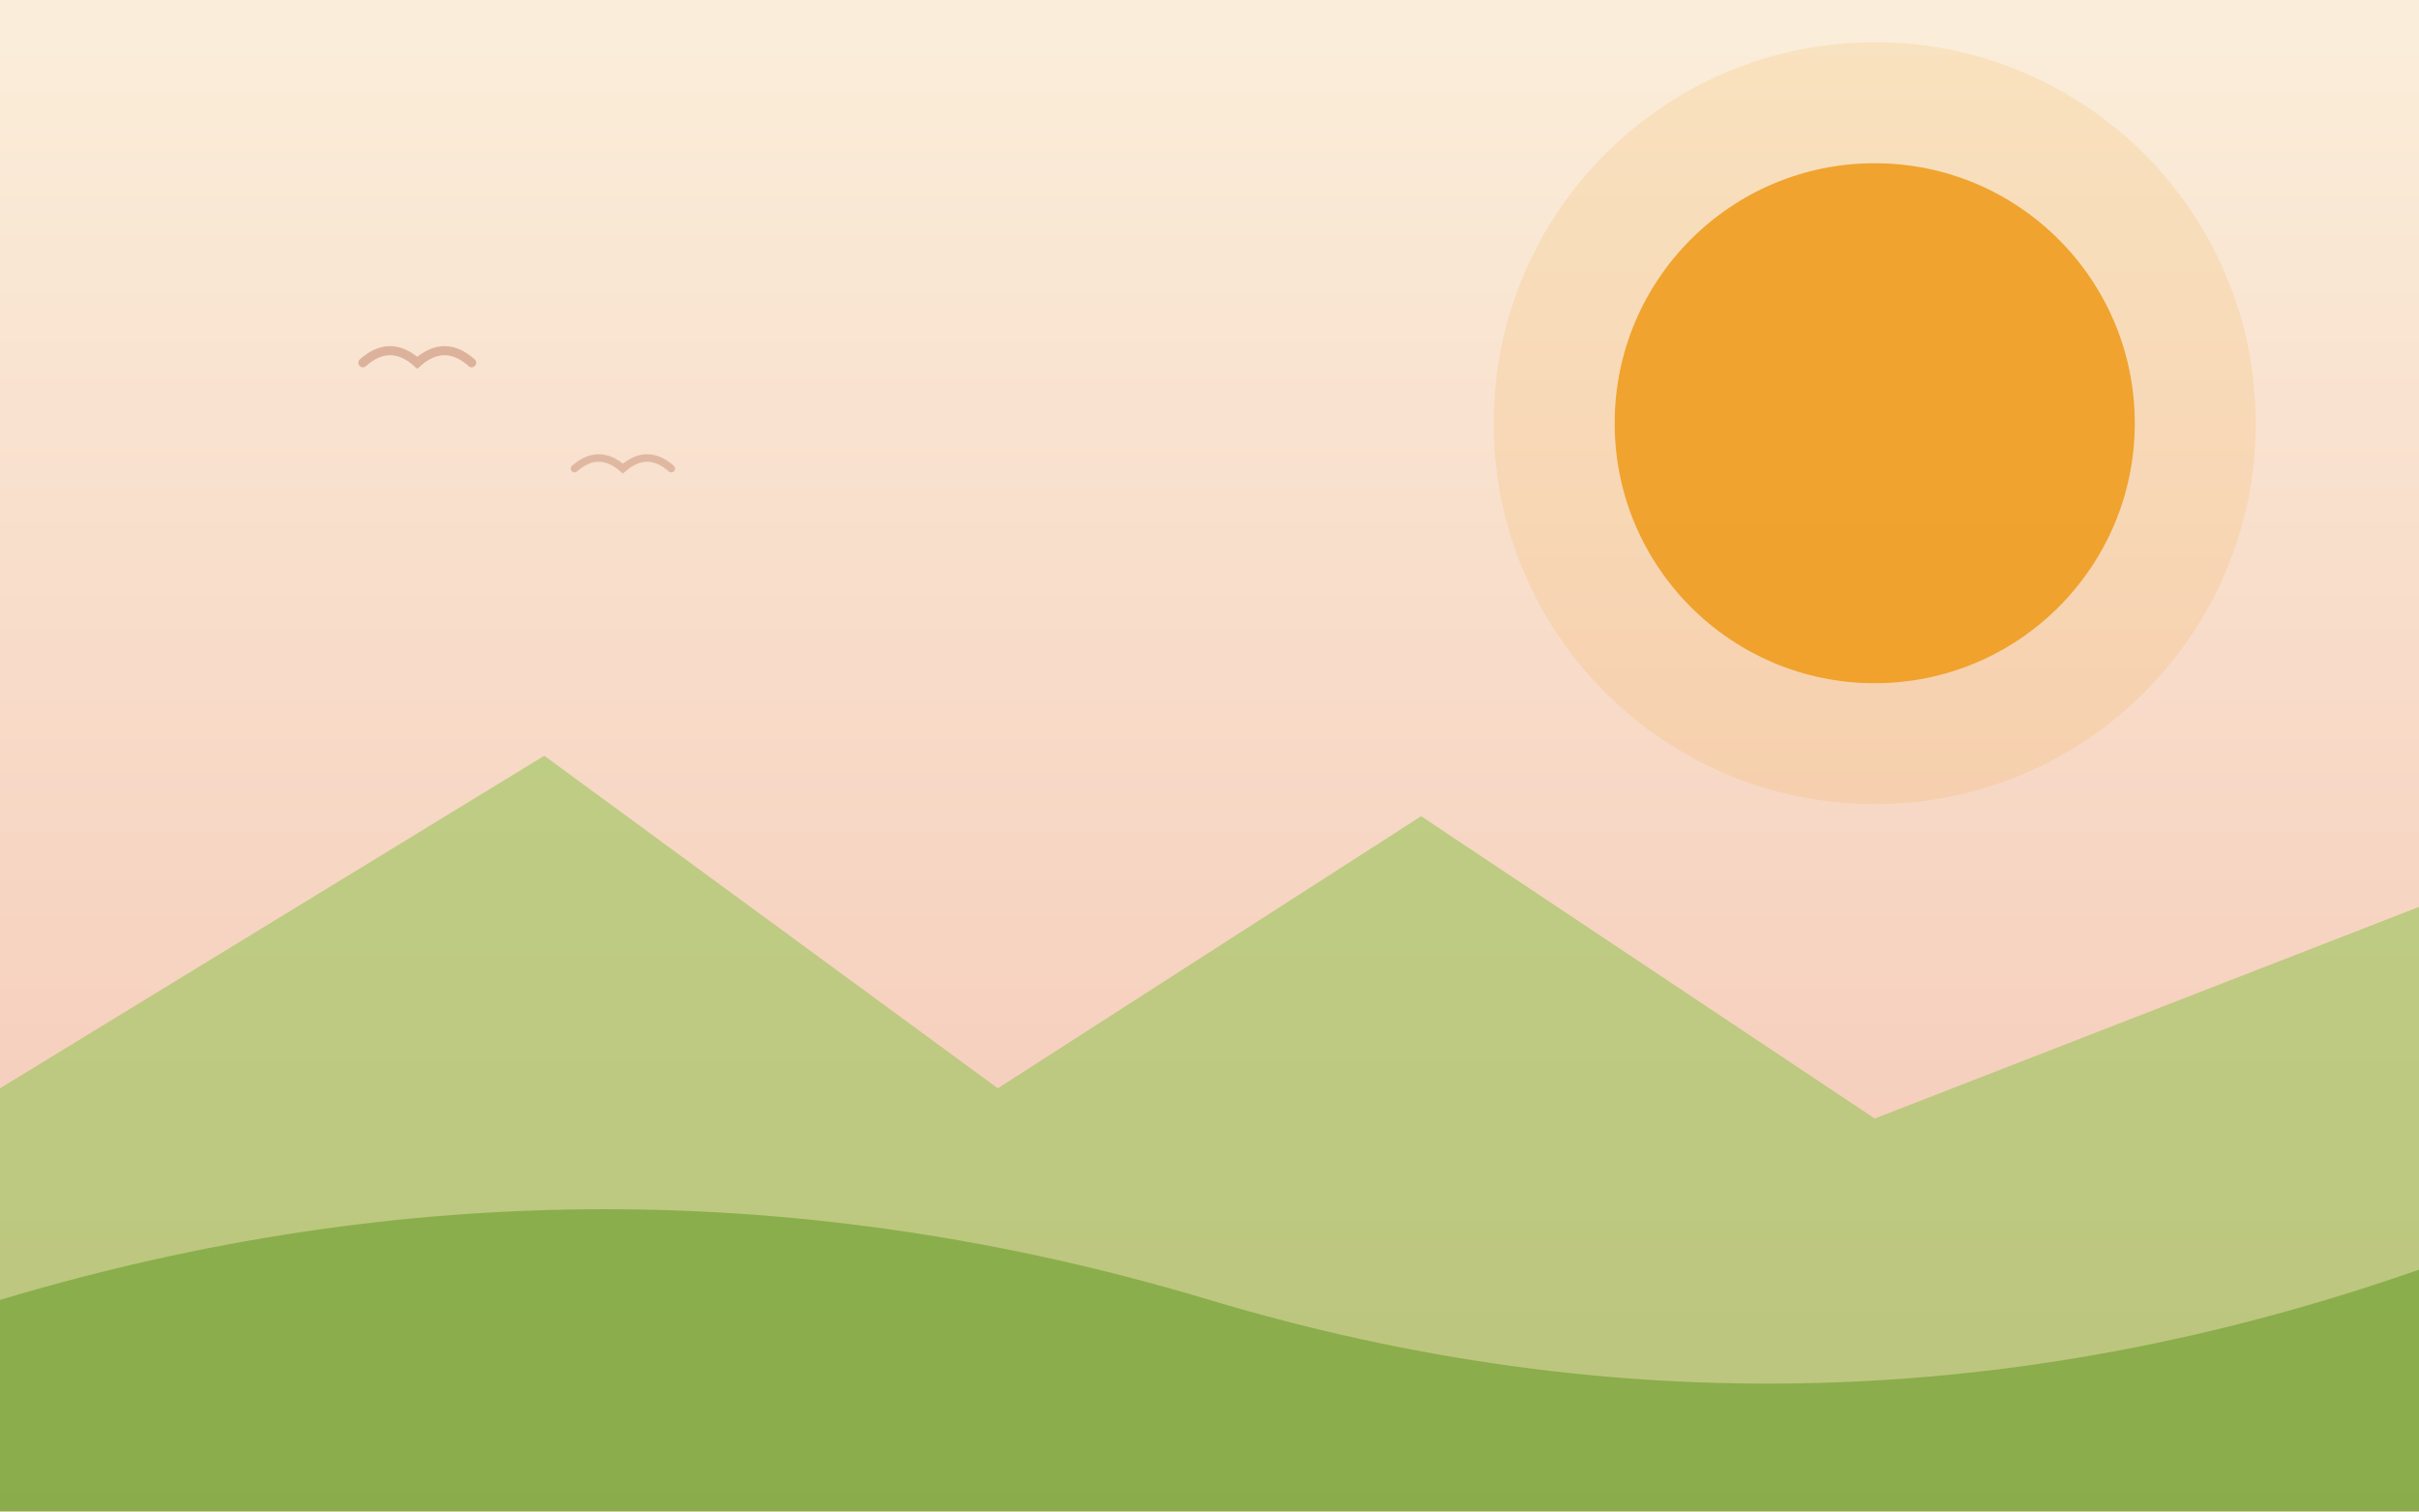
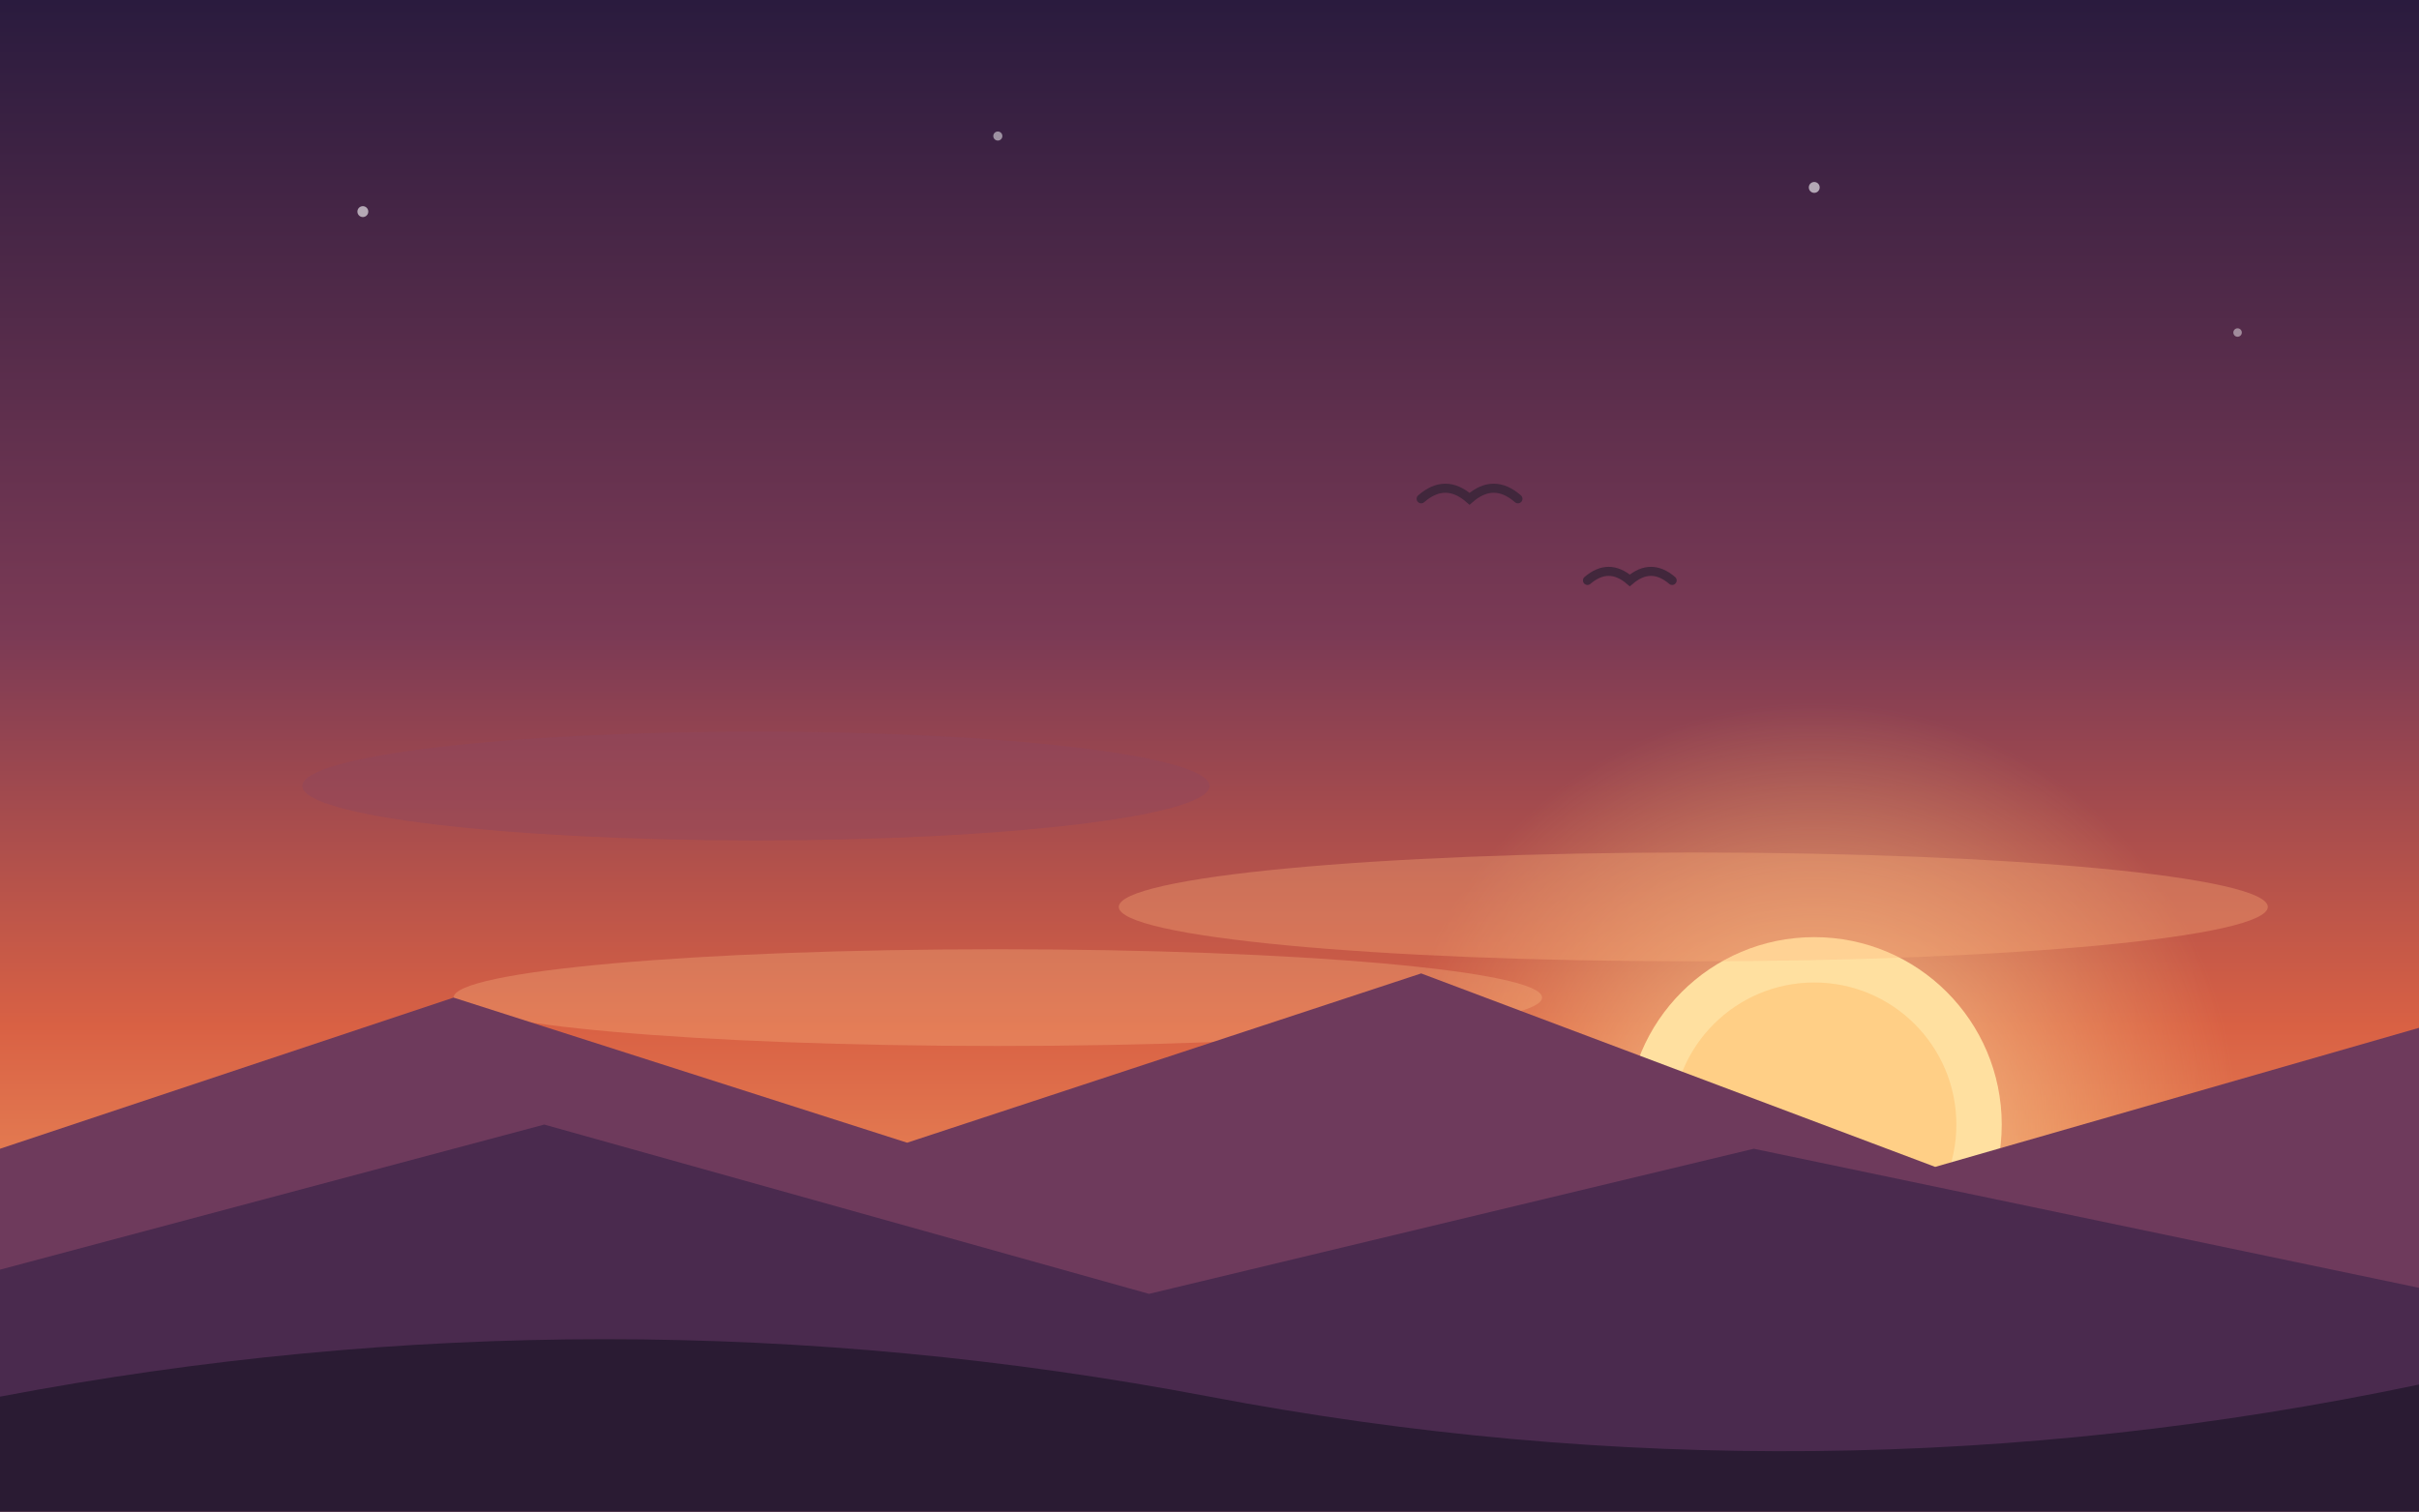
- <svg xmlns="http://www.w3.org/2000/svg" width="800" height="500" viewBox="0 0 800 500" preserveAspectRatio="xMidYMid slice">
+ <svg xmlns="http://www.w3.org/2000/svg" width="800" height="500" viewBox="0 0 800 500">
  <defs>
-     <linearGradient id="warm" x1="0" y1="0" x2="0" y2="1">
-       <stop offset="0" stop-color="#FAEEDA" />
-       <stop offset="1" stop-color="#F5C4B3" />
+     <linearGradient id="cs" x1="0" y1="0" x2="0" y2="1">
+       <stop offset="0" stop-color="#2A1B3E" />
+       <stop offset="0.42" stop-color="#7B3A55" />
+       <stop offset="0.68" stop-color="#D96144" />
+       <stop offset="1" stop-color="#FFC276" />
    </linearGradient>
+     <radialGradient id="cg" cx="0.5" cy="0.5" r="0.5">
+       <stop offset="0" stop-color="#FFE3A8" stop-opacity="0.8" />
+       <stop offset="1" stop-color="#FFC97C" stop-opacity="0" />
+     </radialGradient>
  </defs>
-   <rect width="800" height="500" fill="url(#warm)" />
-   <circle cx="620" cy="140" r="86" fill="#EF9F27" opacity="0.95" />
-   <circle cx="620" cy="140" r="126" fill="#EF9F27" opacity="0.15" />
-   <path d="M0 360 L180 250 L330 360 L470 270 L620 370 L800 300 L800 500 L0 500 Z" fill="#97C459" opacity="0.6" />
-   <path d="M0 430 Q200 370 400 430 T800 420 L800 500 L0 500 Z" fill="#639922" opacity="0.55" />
-   <path d="M120 120 q9 -8 18 0 q9 -8 18 0" fill="none" stroke="#993C1D" stroke-width="3" stroke-linecap="round" opacity="0.3" />
-   <path d="M190 155 q8 -7 16 0 q8 -7 16 0" fill="none" stroke="#993C1D" stroke-width="2.5" stroke-linecap="round" opacity="0.25" />
+   <rect width="800" height="500" fill="url(#cs)" />
+   <g fill="#ffffff">
+     <circle cx="120" cy="70" r="1.8" opacity="0.6" />
+     <circle cx="330" cy="45" r="1.5" opacity="0.5" />
+     <circle cx="600" cy="62" r="1.8" opacity="0.6" />
+     <circle cx="740" cy="110" r="1.4" opacity="0.45" />
+   </g>
+   <circle cx="600" cy="372" r="140" fill="url(#cg)" />
+   <circle cx="600" cy="372" r="62" fill="#FFE0A0" />
+   <circle cx="600" cy="372" r="47" fill="#FFCF86" />
+   <g>
+     <ellipse cx="250" cy="260" rx="150" ry="18" fill="#8C4560" opacity="0.4" />
+     <ellipse cx="560" cy="300" rx="190" ry="18" fill="#FFB27A" opacity="0.32" />
+     <ellipse cx="330" cy="330" rx="180" ry="16" fill="#FFC48A" opacity="0.28" />
+   </g>
+   <path d="M0 380 L150 330 L300 378 L470 322 L640 386 L800 340 L800 500 L0 500 Z" fill="#6E3A5C" />
+   <path d="M0 420 L180 372 L380 428 L580 380 L800 426 L800 500 L0 500 Z" fill="#4A2A4E" />
+   <path d="M0 500 L0 462 Q200 424 400 462 T800 458 L800 500 Z" fill="#2A1B33" />
+   <g fill="none" stroke="#3A2438" stroke-width="3" stroke-linecap="round" opacity="0.85">
+     <path d="M470 165 q8 -7 16 0 q8 -7 16 0" />
+     <path d="M525 192 q7 -6 14 0 q7 -6 14 0" />
+   </g>
</svg>
